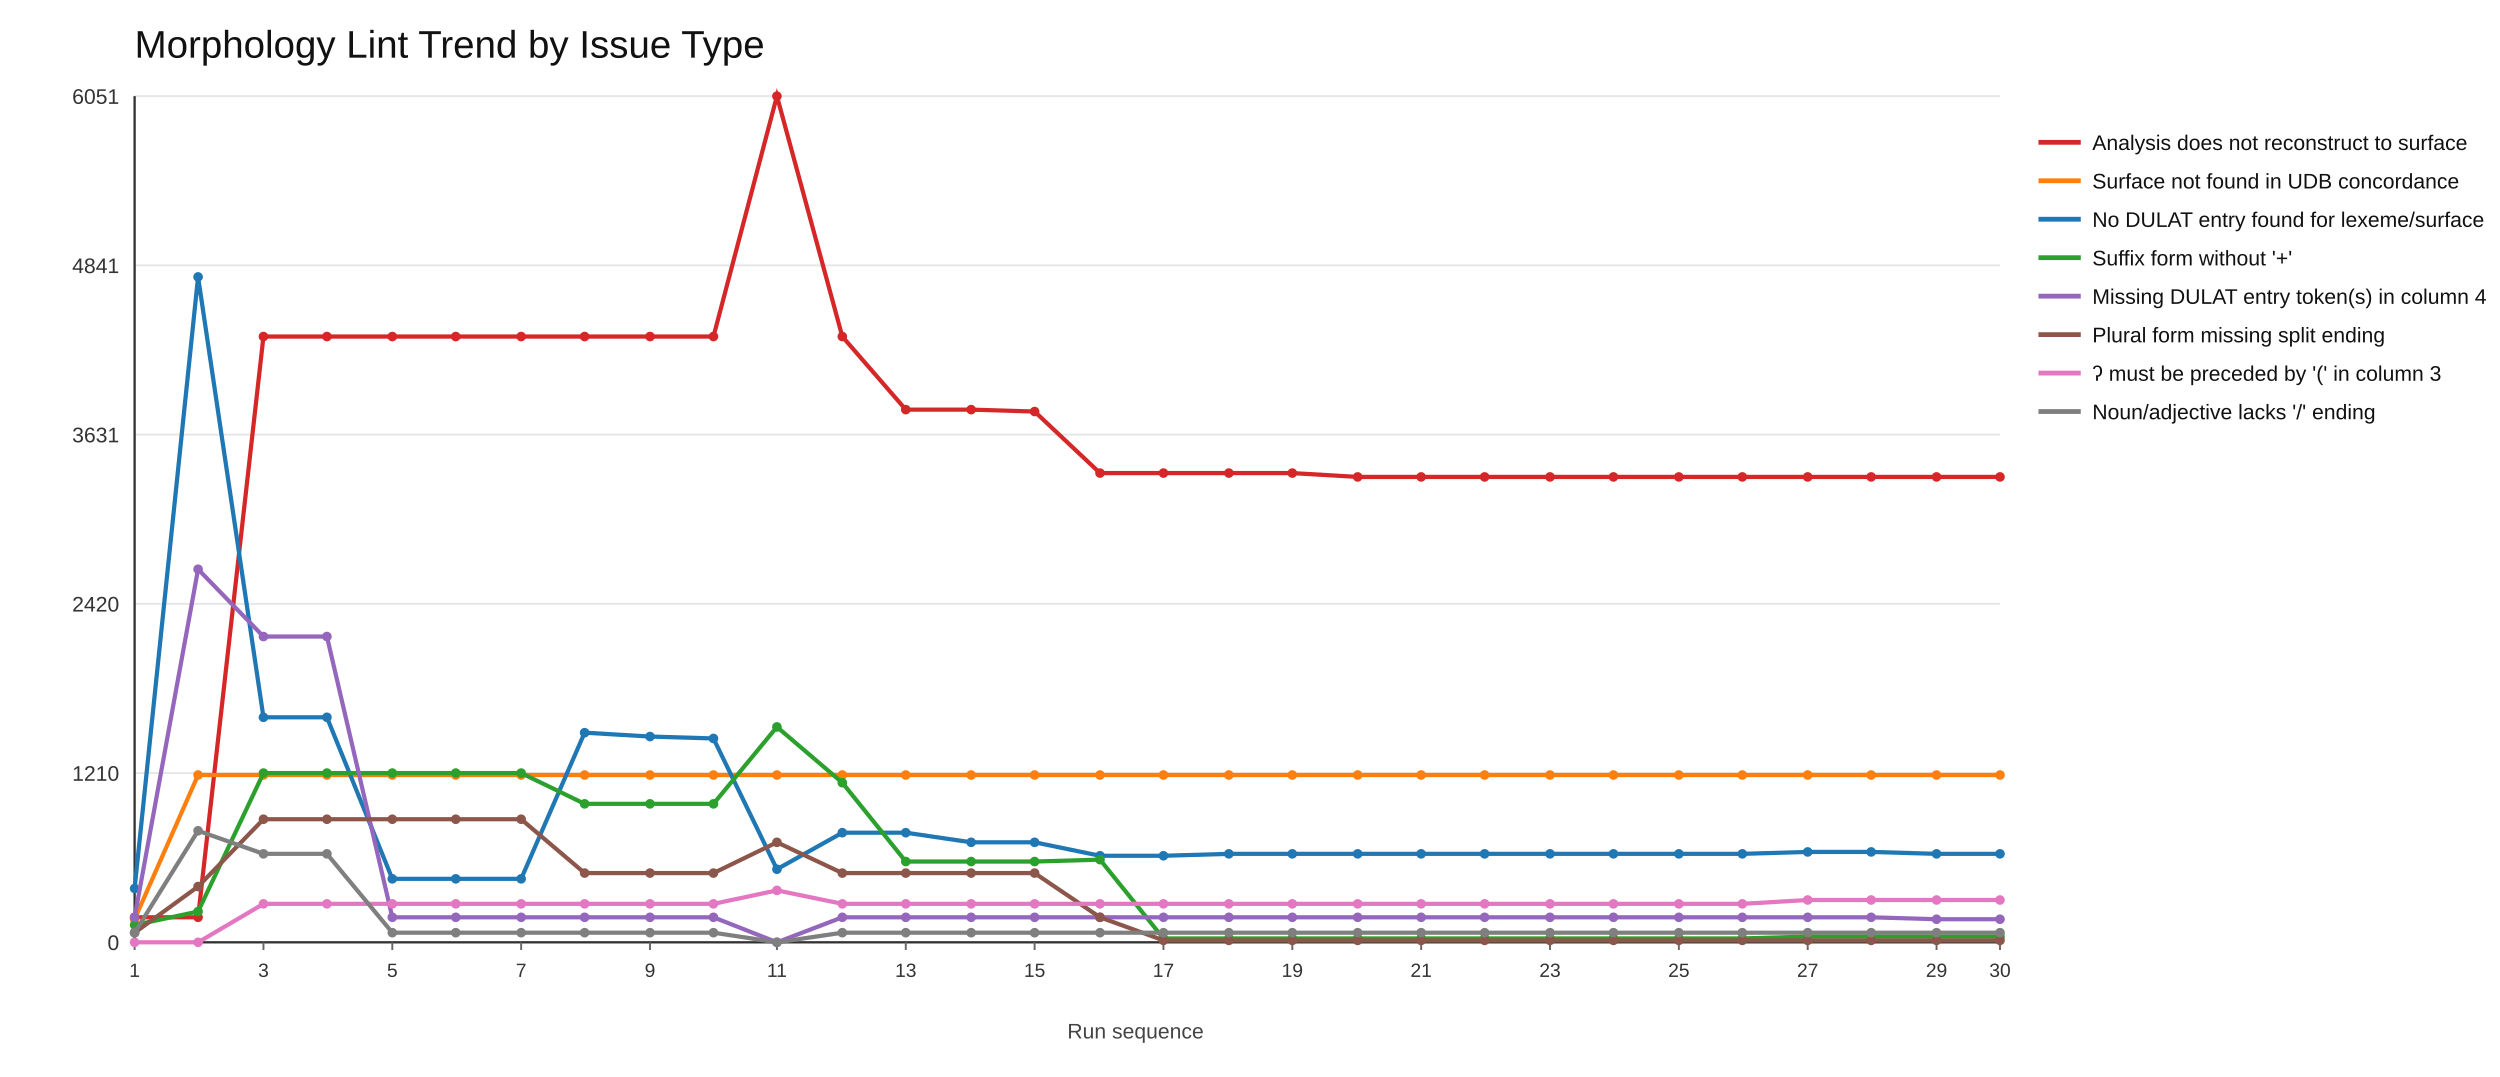
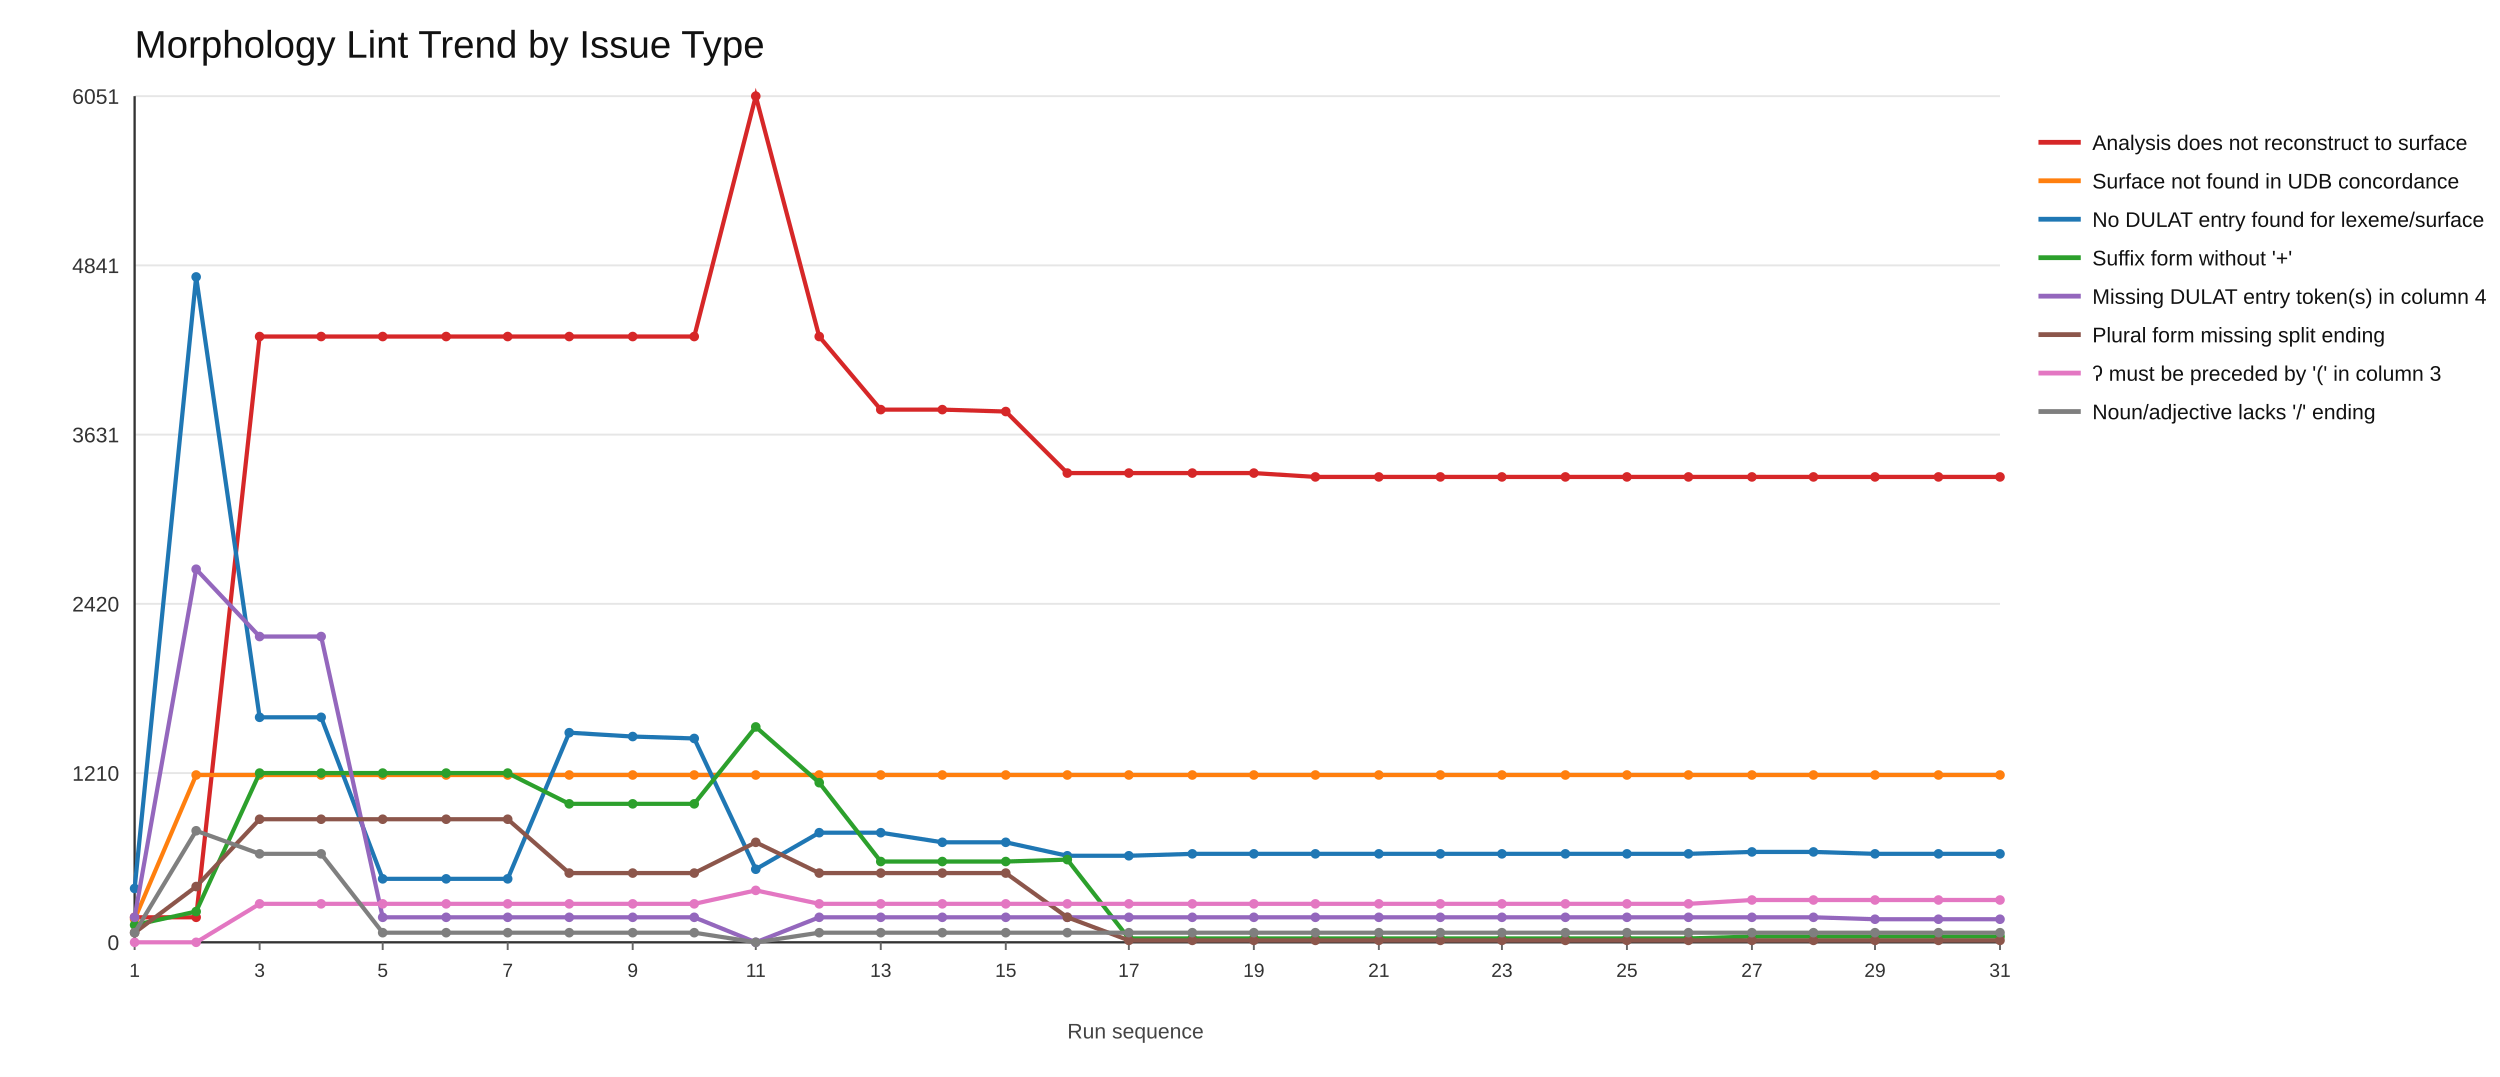
<svg xmlns="http://www.w3.org/2000/svg" width="1300" height="560">
  <rect x="0" y="0" width="1300" height="560" fill="#ffffff" />
  <text x="70" y="30" font-size="20" font-family="Arial" fill="#111">Morphology Lint Trend by Issue Type</text>
  <line x1="70" y1="490" x2="1040" y2="490" stroke="#e6e6e6" stroke-width="1" />
  <text x="62" y="494" font-size="11" font-family="Arial" fill="#333" text-anchor="end">0</text>
  <line x1="70" y1="402" x2="1040" y2="402" stroke="#e6e6e6" stroke-width="1" />
  <text x="62" y="406" font-size="11" font-family="Arial" fill="#333" text-anchor="end">1210</text>
  <line x1="70" y1="314" x2="1040" y2="314" stroke="#e6e6e6" stroke-width="1" />
  <text x="62" y="318" font-size="11" font-family="Arial" fill="#333" text-anchor="end">2420</text>
  <line x1="70" y1="226" x2="1040" y2="226" stroke="#e6e6e6" stroke-width="1" />
  <text x="62" y="230" font-size="11" font-family="Arial" fill="#333" text-anchor="end">3631</text>
  <line x1="70" y1="138" x2="1040" y2="138" stroke="#e6e6e6" stroke-width="1" />
  <text x="62" y="142" font-size="11" font-family="Arial" fill="#333" text-anchor="end">4841</text>
  <line x1="70" y1="50" x2="1040" y2="50" stroke="#e6e6e6" stroke-width="1" />
  <text x="62" y="54" font-size="11" font-family="Arial" fill="#333" text-anchor="end">6051</text>
  <line x1="70" y1="490" x2="1040" y2="490" stroke="#333" stroke-width="1.2" />
  <line x1="70" y1="50" x2="70" y2="490" stroke="#333" stroke-width="1.2" />
  <line x1="70" y1="490" x2="70" y2="494" stroke="#666" stroke-width="1" />
  <text x="70" y="508" font-size="10" font-family="Arial" fill="#333" text-anchor="middle">1</text>
-   <line x1="137" y1="490" x2="137" y2="494" stroke="#666" stroke-width="1" />
-   <text x="137" y="508" font-size="10" font-family="Arial" fill="#333" text-anchor="middle">3</text>
-   <line x1="204" y1="490" x2="204" y2="494" stroke="#666" stroke-width="1" />
-   <text x="204" y="508" font-size="10" font-family="Arial" fill="#333" text-anchor="middle">5</text>
-   <line x1="271" y1="490" x2="271" y2="494" stroke="#666" stroke-width="1" />
-   <text x="271" y="508" font-size="10" font-family="Arial" fill="#333" text-anchor="middle">7</text>
-   <line x1="338" y1="490" x2="338" y2="494" stroke="#666" stroke-width="1" />
-   <text x="338" y="508" font-size="10" font-family="Arial" fill="#333" text-anchor="middle">9</text>
-   <line x1="404" y1="490" x2="404" y2="494" stroke="#666" stroke-width="1" />
-   <text x="404" y="508" font-size="10" font-family="Arial" fill="#333" text-anchor="middle">11</text>
-   <line x1="471" y1="490" x2="471" y2="494" stroke="#666" stroke-width="1" />
-   <text x="471" y="508" font-size="10" font-family="Arial" fill="#333" text-anchor="middle">13</text>
-   <line x1="538" y1="490" x2="538" y2="494" stroke="#666" stroke-width="1" />
-   <text x="538" y="508" font-size="10" font-family="Arial" fill="#333" text-anchor="middle">15</text>
-   <line x1="605" y1="490" x2="605" y2="494" stroke="#666" stroke-width="1" />
-   <text x="605" y="508" font-size="10" font-family="Arial" fill="#333" text-anchor="middle">17</text>
-   <line x1="672" y1="490" x2="672" y2="494" stroke="#666" stroke-width="1" />
-   <text x="672" y="508" font-size="10" font-family="Arial" fill="#333" text-anchor="middle">19</text>
-   <line x1="739" y1="490" x2="739" y2="494" stroke="#666" stroke-width="1" />
-   <text x="739" y="508" font-size="10" font-family="Arial" fill="#333" text-anchor="middle">21</text>
-   <line x1="806" y1="490" x2="806" y2="494" stroke="#666" stroke-width="1" />
-   <text x="806" y="508" font-size="10" font-family="Arial" fill="#333" text-anchor="middle">23</text>
-   <line x1="873" y1="490" x2="873" y2="494" stroke="#666" stroke-width="1" />
-   <text x="873" y="508" font-size="10" font-family="Arial" fill="#333" text-anchor="middle">25</text>
-   <line x1="940" y1="490" x2="940" y2="494" stroke="#666" stroke-width="1" />
-   <text x="940" y="508" font-size="10" font-family="Arial" fill="#333" text-anchor="middle">27</text>
-   <line x1="1007" y1="490" x2="1007" y2="494" stroke="#666" stroke-width="1" />
-   <text x="1007" y="508" font-size="10" font-family="Arial" fill="#333" text-anchor="middle">29</text>
+   <line x1="135" y1="490" x2="135" y2="494" stroke="#666" stroke-width="1" />
+   <text x="135" y="508" font-size="10" font-family="Arial" fill="#333" text-anchor="middle">3</text>
+   <line x1="199" y1="490" x2="199" y2="494" stroke="#666" stroke-width="1" />
+   <text x="199" y="508" font-size="10" font-family="Arial" fill="#333" text-anchor="middle">5</text>
+   <line x1="264" y1="490" x2="264" y2="494" stroke="#666" stroke-width="1" />
+   <text x="264" y="508" font-size="10" font-family="Arial" fill="#333" text-anchor="middle">7</text>
+   <line x1="329" y1="490" x2="329" y2="494" stroke="#666" stroke-width="1" />
+   <text x="329" y="508" font-size="10" font-family="Arial" fill="#333" text-anchor="middle">9</text>
+   <line x1="393" y1="490" x2="393" y2="494" stroke="#666" stroke-width="1" />
+   <text x="393" y="508" font-size="10" font-family="Arial" fill="#333" text-anchor="middle">11</text>
+   <line x1="458" y1="490" x2="458" y2="494" stroke="#666" stroke-width="1" />
+   <text x="458" y="508" font-size="10" font-family="Arial" fill="#333" text-anchor="middle">13</text>
+   <line x1="523" y1="490" x2="523" y2="494" stroke="#666" stroke-width="1" />
+   <text x="523" y="508" font-size="10" font-family="Arial" fill="#333" text-anchor="middle">15</text>
+   <line x1="587" y1="490" x2="587" y2="494" stroke="#666" stroke-width="1" />
+   <text x="587" y="508" font-size="10" font-family="Arial" fill="#333" text-anchor="middle">17</text>
+   <line x1="652" y1="490" x2="652" y2="494" stroke="#666" stroke-width="1" />
+   <text x="652" y="508" font-size="10" font-family="Arial" fill="#333" text-anchor="middle">19</text>
+   <line x1="717" y1="490" x2="717" y2="494" stroke="#666" stroke-width="1" />
+   <text x="717" y="508" font-size="10" font-family="Arial" fill="#333" text-anchor="middle">21</text>
+   <line x1="781" y1="490" x2="781" y2="494" stroke="#666" stroke-width="1" />
+   <text x="781" y="508" font-size="10" font-family="Arial" fill="#333" text-anchor="middle">23</text>
+   <line x1="846" y1="490" x2="846" y2="494" stroke="#666" stroke-width="1" />
+   <text x="846" y="508" font-size="10" font-family="Arial" fill="#333" text-anchor="middle">25</text>
+   <line x1="911" y1="490" x2="911" y2="494" stroke="#666" stroke-width="1" />
+   <text x="911" y="508" font-size="10" font-family="Arial" fill="#333" text-anchor="middle">27</text>
+   <line x1="975" y1="490" x2="975" y2="494" stroke="#666" stroke-width="1" />
+   <text x="975" y="508" font-size="10" font-family="Arial" fill="#333" text-anchor="middle">29</text>
  <line x1="1040" y1="490" x2="1040" y2="494" stroke="#666" stroke-width="1" />
-   <text x="1040" y="508" font-size="10" font-family="Arial" fill="#333" text-anchor="middle">30</text>
-   <polyline fill="none" stroke="#d62728" stroke-width="2.2" points="70,477 103,477 137,175 170,175 204,175 237,175 271,175 304,175 338,175 371,175 404,50 438,175 471,213 505,213 538,214 572,246 605,246 639,246 672,246 706,248 739,248 772,248 806,248 839,248 873,248 906,248 940,248 973,248 1007,248 1040,248" />
+   <text x="1040" y="508" font-size="10" font-family="Arial" fill="#333" text-anchor="middle">31</text>
+   <polyline fill="none" stroke="#d62728" stroke-width="2.2" points="70,477 102,477 135,175 167,175 199,175 232,175 264,175 296,175 329,175 361,175 393,50 426,175 458,213 490,213 523,214 555,246 587,246 620,246 652,246 684,248 717,248 749,248 781,248 814,248 846,248 878,248 911,248 943,248 975,248 1008,248 1040,248" />
  <circle cx="70" cy="477" r="2.5" fill="#d62728" />
-   <circle cx="103" cy="477" r="2.5" fill="#d62728" />
-   <circle cx="137" cy="175" r="2.5" fill="#d62728" />
-   <circle cx="170" cy="175" r="2.5" fill="#d62728" />
-   <circle cx="204" cy="175" r="2.5" fill="#d62728" />
-   <circle cx="237" cy="175" r="2.5" fill="#d62728" />
-   <circle cx="271" cy="175" r="2.5" fill="#d62728" />
-   <circle cx="304" cy="175" r="2.5" fill="#d62728" />
-   <circle cx="338" cy="175" r="2.5" fill="#d62728" />
-   <circle cx="371" cy="175" r="2.5" fill="#d62728" />
-   <circle cx="404" cy="50" r="2.5" fill="#d62728" />
-   <circle cx="438" cy="175" r="2.5" fill="#d62728" />
-   <circle cx="471" cy="213" r="2.5" fill="#d62728" />
-   <circle cx="505" cy="213" r="2.5" fill="#d62728" />
-   <circle cx="538" cy="214" r="2.5" fill="#d62728" />
-   <circle cx="572" cy="246" r="2.5" fill="#d62728" />
-   <circle cx="605" cy="246" r="2.5" fill="#d62728" />
-   <circle cx="639" cy="246" r="2.5" fill="#d62728" />
-   <circle cx="672" cy="246" r="2.5" fill="#d62728" />
-   <circle cx="706" cy="248" r="2.5" fill="#d62728" />
-   <circle cx="739" cy="248" r="2.5" fill="#d62728" />
-   <circle cx="772" cy="248" r="2.5" fill="#d62728" />
-   <circle cx="806" cy="248" r="2.5" fill="#d62728" />
-   <circle cx="839" cy="248" r="2.5" fill="#d62728" />
-   <circle cx="873" cy="248" r="2.5" fill="#d62728" />
-   <circle cx="906" cy="248" r="2.5" fill="#d62728" />
-   <circle cx="940" cy="248" r="2.5" fill="#d62728" />
-   <circle cx="973" cy="248" r="2.5" fill="#d62728" />
-   <circle cx="1007" cy="248" r="2.5" fill="#d62728" />
+   <circle cx="102" cy="477" r="2.5" fill="#d62728" />
+   <circle cx="135" cy="175" r="2.5" fill="#d62728" />
+   <circle cx="167" cy="175" r="2.5" fill="#d62728" />
+   <circle cx="199" cy="175" r="2.5" fill="#d62728" />
+   <circle cx="232" cy="175" r="2.5" fill="#d62728" />
+   <circle cx="264" cy="175" r="2.5" fill="#d62728" />
+   <circle cx="296" cy="175" r="2.5" fill="#d62728" />
+   <circle cx="329" cy="175" r="2.5" fill="#d62728" />
+   <circle cx="361" cy="175" r="2.5" fill="#d62728" />
+   <circle cx="393" cy="50" r="2.5" fill="#d62728" />
+   <circle cx="426" cy="175" r="2.5" fill="#d62728" />
+   <circle cx="458" cy="213" r="2.5" fill="#d62728" />
+   <circle cx="490" cy="213" r="2.5" fill="#d62728" />
+   <circle cx="523" cy="214" r="2.5" fill="#d62728" />
+   <circle cx="555" cy="246" r="2.5" fill="#d62728" />
+   <circle cx="587" cy="246" r="2.5" fill="#d62728" />
+   <circle cx="620" cy="246" r="2.5" fill="#d62728" />
+   <circle cx="652" cy="246" r="2.5" fill="#d62728" />
+   <circle cx="684" cy="248" r="2.5" fill="#d62728" />
+   <circle cx="717" cy="248" r="2.5" fill="#d62728" />
+   <circle cx="749" cy="248" r="2.5" fill="#d62728" />
+   <circle cx="781" cy="248" r="2.5" fill="#d62728" />
+   <circle cx="814" cy="248" r="2.5" fill="#d62728" />
+   <circle cx="846" cy="248" r="2.5" fill="#d62728" />
+   <circle cx="878" cy="248" r="2.5" fill="#d62728" />
+   <circle cx="911" cy="248" r="2.5" fill="#d62728" />
+   <circle cx="943" cy="248" r="2.5" fill="#d62728" />
+   <circle cx="975" cy="248" r="2.5" fill="#d62728" />
+   <circle cx="1008" cy="248" r="2.5" fill="#d62728" />
  <circle cx="1040" cy="248" r="2.5" fill="#d62728" />
  <line x1="1060" y1="74" x2="1082" y2="74" stroke="#d62728" stroke-width="2.5" />
  <text x="1088" y="78" font-size="11" font-family="Arial" fill="#111">Analysis does not reconstruct to surface</text>
-   <polyline fill="none" stroke="#ff7f0e" stroke-width="2.2" points="70,478 103,403 137,403 170,403 204,403 237,403 271,403 304,403 338,403 371,403 404,403 438,403 471,403 505,403 538,403 572,403 605,403 639,403 672,403 706,403 739,403 772,403 806,403 839,403 873,403 906,403 940,403 973,403 1007,403 1040,403" />
+   <polyline fill="none" stroke="#ff7f0e" stroke-width="2.2" points="70,478 102,403 135,403 167,403 199,403 232,403 264,403 296,403 329,403 361,403 393,403 426,403 458,403 490,403 523,403 555,403 587,403 620,403 652,403 684,403 717,403 749,403 781,403 814,403 846,403 878,403 911,403 943,403 975,403 1008,403 1040,403" />
  <circle cx="70" cy="478" r="2.5" fill="#ff7f0e" />
-   <circle cx="103" cy="403" r="2.5" fill="#ff7f0e" />
-   <circle cx="137" cy="403" r="2.5" fill="#ff7f0e" />
-   <circle cx="170" cy="403" r="2.5" fill="#ff7f0e" />
-   <circle cx="204" cy="403" r="2.5" fill="#ff7f0e" />
-   <circle cx="237" cy="403" r="2.5" fill="#ff7f0e" />
-   <circle cx="271" cy="403" r="2.5" fill="#ff7f0e" />
-   <circle cx="304" cy="403" r="2.5" fill="#ff7f0e" />
-   <circle cx="338" cy="403" r="2.5" fill="#ff7f0e" />
-   <circle cx="371" cy="403" r="2.5" fill="#ff7f0e" />
-   <circle cx="404" cy="403" r="2.5" fill="#ff7f0e" />
-   <circle cx="438" cy="403" r="2.5" fill="#ff7f0e" />
-   <circle cx="471" cy="403" r="2.5" fill="#ff7f0e" />
-   <circle cx="505" cy="403" r="2.5" fill="#ff7f0e" />
-   <circle cx="538" cy="403" r="2.5" fill="#ff7f0e" />
-   <circle cx="572" cy="403" r="2.5" fill="#ff7f0e" />
-   <circle cx="605" cy="403" r="2.5" fill="#ff7f0e" />
-   <circle cx="639" cy="403" r="2.5" fill="#ff7f0e" />
-   <circle cx="672" cy="403" r="2.5" fill="#ff7f0e" />
-   <circle cx="706" cy="403" r="2.5" fill="#ff7f0e" />
-   <circle cx="739" cy="403" r="2.5" fill="#ff7f0e" />
-   <circle cx="772" cy="403" r="2.5" fill="#ff7f0e" />
-   <circle cx="806" cy="403" r="2.5" fill="#ff7f0e" />
-   <circle cx="839" cy="403" r="2.5" fill="#ff7f0e" />
-   <circle cx="873" cy="403" r="2.5" fill="#ff7f0e" />
-   <circle cx="906" cy="403" r="2.5" fill="#ff7f0e" />
-   <circle cx="940" cy="403" r="2.5" fill="#ff7f0e" />
-   <circle cx="973" cy="403" r="2.5" fill="#ff7f0e" />
-   <circle cx="1007" cy="403" r="2.5" fill="#ff7f0e" />
+   <circle cx="102" cy="403" r="2.5" fill="#ff7f0e" />
+   <circle cx="135" cy="403" r="2.5" fill="#ff7f0e" />
+   <circle cx="167" cy="403" r="2.5" fill="#ff7f0e" />
+   <circle cx="199" cy="403" r="2.5" fill="#ff7f0e" />
+   <circle cx="232" cy="403" r="2.5" fill="#ff7f0e" />
+   <circle cx="264" cy="403" r="2.5" fill="#ff7f0e" />
+   <circle cx="296" cy="403" r="2.5" fill="#ff7f0e" />
+   <circle cx="329" cy="403" r="2.5" fill="#ff7f0e" />
+   <circle cx="361" cy="403" r="2.5" fill="#ff7f0e" />
+   <circle cx="393" cy="403" r="2.5" fill="#ff7f0e" />
+   <circle cx="426" cy="403" r="2.5" fill="#ff7f0e" />
+   <circle cx="458" cy="403" r="2.5" fill="#ff7f0e" />
+   <circle cx="490" cy="403" r="2.5" fill="#ff7f0e" />
+   <circle cx="523" cy="403" r="2.5" fill="#ff7f0e" />
+   <circle cx="555" cy="403" r="2.5" fill="#ff7f0e" />
+   <circle cx="587" cy="403" r="2.5" fill="#ff7f0e" />
+   <circle cx="620" cy="403" r="2.5" fill="#ff7f0e" />
+   <circle cx="652" cy="403" r="2.5" fill="#ff7f0e" />
+   <circle cx="684" cy="403" r="2.5" fill="#ff7f0e" />
+   <circle cx="717" cy="403" r="2.5" fill="#ff7f0e" />
+   <circle cx="749" cy="403" r="2.5" fill="#ff7f0e" />
+   <circle cx="781" cy="403" r="2.5" fill="#ff7f0e" />
+   <circle cx="814" cy="403" r="2.5" fill="#ff7f0e" />
+   <circle cx="846" cy="403" r="2.5" fill="#ff7f0e" />
+   <circle cx="878" cy="403" r="2.5" fill="#ff7f0e" />
+   <circle cx="911" cy="403" r="2.5" fill="#ff7f0e" />
+   <circle cx="943" cy="403" r="2.5" fill="#ff7f0e" />
+   <circle cx="975" cy="403" r="2.5" fill="#ff7f0e" />
+   <circle cx="1008" cy="403" r="2.5" fill="#ff7f0e" />
  <circle cx="1040" cy="403" r="2.5" fill="#ff7f0e" />
  <line x1="1060" y1="94" x2="1082" y2="94" stroke="#ff7f0e" stroke-width="2.5" />
  <text x="1088" y="98" font-size="11" font-family="Arial" fill="#111">Surface not found in UDB concordance</text>
-   <polyline fill="none" stroke="#1f77b4" stroke-width="2.2" points="70,462 103,144 137,373 170,373 204,457 237,457 271,457 304,381 338,383 371,384 404,452 438,433 471,433 505,438 538,438 572,445 605,445 639,444 672,444 706,444 739,444 772,444 806,444 839,444 873,444 906,444 940,443 973,443 1007,444 1040,444" />
+   <polyline fill="none" stroke="#1f77b4" stroke-width="2.2" points="70,462 102,144 135,373 167,373 199,457 232,457 264,457 296,381 329,383 361,384 393,452 426,433 458,433 490,438 523,438 555,445 587,445 620,444 652,444 684,444 717,444 749,444 781,444 814,444 846,444 878,444 911,443 943,443 975,444 1008,444 1040,444" />
  <circle cx="70" cy="462" r="2.5" fill="#1f77b4" />
-   <circle cx="103" cy="144" r="2.5" fill="#1f77b4" />
-   <circle cx="137" cy="373" r="2.5" fill="#1f77b4" />
-   <circle cx="170" cy="373" r="2.5" fill="#1f77b4" />
-   <circle cx="204" cy="457" r="2.5" fill="#1f77b4" />
-   <circle cx="237" cy="457" r="2.5" fill="#1f77b4" />
-   <circle cx="271" cy="457" r="2.5" fill="#1f77b4" />
-   <circle cx="304" cy="381" r="2.5" fill="#1f77b4" />
-   <circle cx="338" cy="383" r="2.5" fill="#1f77b4" />
-   <circle cx="371" cy="384" r="2.5" fill="#1f77b4" />
-   <circle cx="404" cy="452" r="2.5" fill="#1f77b4" />
-   <circle cx="438" cy="433" r="2.5" fill="#1f77b4" />
-   <circle cx="471" cy="433" r="2.5" fill="#1f77b4" />
-   <circle cx="505" cy="438" r="2.5" fill="#1f77b4" />
-   <circle cx="538" cy="438" r="2.5" fill="#1f77b4" />
-   <circle cx="572" cy="445" r="2.5" fill="#1f77b4" />
-   <circle cx="605" cy="445" r="2.5" fill="#1f77b4" />
-   <circle cx="639" cy="444" r="2.5" fill="#1f77b4" />
-   <circle cx="672" cy="444" r="2.5" fill="#1f77b4" />
-   <circle cx="706" cy="444" r="2.5" fill="#1f77b4" />
-   <circle cx="739" cy="444" r="2.5" fill="#1f77b4" />
-   <circle cx="772" cy="444" r="2.5" fill="#1f77b4" />
-   <circle cx="806" cy="444" r="2.5" fill="#1f77b4" />
-   <circle cx="839" cy="444" r="2.5" fill="#1f77b4" />
-   <circle cx="873" cy="444" r="2.5" fill="#1f77b4" />
-   <circle cx="906" cy="444" r="2.5" fill="#1f77b4" />
-   <circle cx="940" cy="443" r="2.5" fill="#1f77b4" />
-   <circle cx="973" cy="443" r="2.5" fill="#1f77b4" />
-   <circle cx="1007" cy="444" r="2.5" fill="#1f77b4" />
+   <circle cx="102" cy="144" r="2.5" fill="#1f77b4" />
+   <circle cx="135" cy="373" r="2.5" fill="#1f77b4" />
+   <circle cx="167" cy="373" r="2.5" fill="#1f77b4" />
+   <circle cx="199" cy="457" r="2.5" fill="#1f77b4" />
+   <circle cx="232" cy="457" r="2.5" fill="#1f77b4" />
+   <circle cx="264" cy="457" r="2.5" fill="#1f77b4" />
+   <circle cx="296" cy="381" r="2.5" fill="#1f77b4" />
+   <circle cx="329" cy="383" r="2.5" fill="#1f77b4" />
+   <circle cx="361" cy="384" r="2.5" fill="#1f77b4" />
+   <circle cx="393" cy="452" r="2.5" fill="#1f77b4" />
+   <circle cx="426" cy="433" r="2.5" fill="#1f77b4" />
+   <circle cx="458" cy="433" r="2.5" fill="#1f77b4" />
+   <circle cx="490" cy="438" r="2.5" fill="#1f77b4" />
+   <circle cx="523" cy="438" r="2.5" fill="#1f77b4" />
+   <circle cx="555" cy="445" r="2.5" fill="#1f77b4" />
+   <circle cx="587" cy="445" r="2.5" fill="#1f77b4" />
+   <circle cx="620" cy="444" r="2.5" fill="#1f77b4" />
+   <circle cx="652" cy="444" r="2.5" fill="#1f77b4" />
+   <circle cx="684" cy="444" r="2.5" fill="#1f77b4" />
+   <circle cx="717" cy="444" r="2.5" fill="#1f77b4" />
+   <circle cx="749" cy="444" r="2.5" fill="#1f77b4" />
+   <circle cx="781" cy="444" r="2.5" fill="#1f77b4" />
+   <circle cx="814" cy="444" r="2.5" fill="#1f77b4" />
+   <circle cx="846" cy="444" r="2.5" fill="#1f77b4" />
+   <circle cx="878" cy="444" r="2.5" fill="#1f77b4" />
+   <circle cx="911" cy="443" r="2.5" fill="#1f77b4" />
+   <circle cx="943" cy="443" r="2.5" fill="#1f77b4" />
+   <circle cx="975" cy="444" r="2.5" fill="#1f77b4" />
+   <circle cx="1008" cy="444" r="2.5" fill="#1f77b4" />
  <circle cx="1040" cy="444" r="2.5" fill="#1f77b4" />
  <line x1="1060" y1="114" x2="1082" y2="114" stroke="#1f77b4" stroke-width="2.5" />
  <text x="1088" y="118" font-size="11" font-family="Arial" fill="#111">No DULAT entry found for lexeme/surface</text>
-   <polyline fill="none" stroke="#2ca02c" stroke-width="2.2" points="70,481 103,474 137,402 170,402 204,402 237,402 271,402 304,418 338,418 371,418 404,378 438,407 471,448 505,448 538,448 572,447 605,488 639,488 672,488 706,488 739,488 772,488 806,488 839,488 873,488 906,488 940,487 973,487 1007,487 1040,487" />
+   <polyline fill="none" stroke="#2ca02c" stroke-width="2.2" points="70,481 102,474 135,402 167,402 199,402 232,402 264,402 296,418 329,418 361,418 393,378 426,407 458,448 490,448 523,448 555,447 587,488 620,488 652,488 684,488 717,488 749,488 781,488 814,488 846,488 878,488 911,487 943,487 975,487 1008,487 1040,487" />
  <circle cx="70" cy="481" r="2.5" fill="#2ca02c" />
-   <circle cx="103" cy="474" r="2.5" fill="#2ca02c" />
-   <circle cx="137" cy="402" r="2.5" fill="#2ca02c" />
-   <circle cx="170" cy="402" r="2.5" fill="#2ca02c" />
-   <circle cx="204" cy="402" r="2.5" fill="#2ca02c" />
-   <circle cx="237" cy="402" r="2.5" fill="#2ca02c" />
-   <circle cx="271" cy="402" r="2.5" fill="#2ca02c" />
-   <circle cx="304" cy="418" r="2.5" fill="#2ca02c" />
-   <circle cx="338" cy="418" r="2.5" fill="#2ca02c" />
-   <circle cx="371" cy="418" r="2.5" fill="#2ca02c" />
-   <circle cx="404" cy="378" r="2.5" fill="#2ca02c" />
-   <circle cx="438" cy="407" r="2.5" fill="#2ca02c" />
-   <circle cx="471" cy="448" r="2.5" fill="#2ca02c" />
-   <circle cx="505" cy="448" r="2.5" fill="#2ca02c" />
-   <circle cx="538" cy="448" r="2.5" fill="#2ca02c" />
-   <circle cx="572" cy="447" r="2.5" fill="#2ca02c" />
-   <circle cx="605" cy="488" r="2.5" fill="#2ca02c" />
-   <circle cx="639" cy="488" r="2.5" fill="#2ca02c" />
-   <circle cx="672" cy="488" r="2.5" fill="#2ca02c" />
-   <circle cx="706" cy="488" r="2.5" fill="#2ca02c" />
-   <circle cx="739" cy="488" r="2.5" fill="#2ca02c" />
-   <circle cx="772" cy="488" r="2.5" fill="#2ca02c" />
-   <circle cx="806" cy="488" r="2.5" fill="#2ca02c" />
-   <circle cx="839" cy="488" r="2.5" fill="#2ca02c" />
-   <circle cx="873" cy="488" r="2.5" fill="#2ca02c" />
-   <circle cx="906" cy="488" r="2.5" fill="#2ca02c" />
-   <circle cx="940" cy="487" r="2.5" fill="#2ca02c" />
-   <circle cx="973" cy="487" r="2.5" fill="#2ca02c" />
-   <circle cx="1007" cy="487" r="2.5" fill="#2ca02c" />
+   <circle cx="102" cy="474" r="2.5" fill="#2ca02c" />
+   <circle cx="135" cy="402" r="2.5" fill="#2ca02c" />
+   <circle cx="167" cy="402" r="2.5" fill="#2ca02c" />
+   <circle cx="199" cy="402" r="2.5" fill="#2ca02c" />
+   <circle cx="232" cy="402" r="2.5" fill="#2ca02c" />
+   <circle cx="264" cy="402" r="2.5" fill="#2ca02c" />
+   <circle cx="296" cy="418" r="2.5" fill="#2ca02c" />
+   <circle cx="329" cy="418" r="2.5" fill="#2ca02c" />
+   <circle cx="361" cy="418" r="2.5" fill="#2ca02c" />
+   <circle cx="393" cy="378" r="2.5" fill="#2ca02c" />
+   <circle cx="426" cy="407" r="2.5" fill="#2ca02c" />
+   <circle cx="458" cy="448" r="2.5" fill="#2ca02c" />
+   <circle cx="490" cy="448" r="2.5" fill="#2ca02c" />
+   <circle cx="523" cy="448" r="2.5" fill="#2ca02c" />
+   <circle cx="555" cy="447" r="2.5" fill="#2ca02c" />
+   <circle cx="587" cy="488" r="2.5" fill="#2ca02c" />
+   <circle cx="620" cy="488" r="2.5" fill="#2ca02c" />
+   <circle cx="652" cy="488" r="2.5" fill="#2ca02c" />
+   <circle cx="684" cy="488" r="2.5" fill="#2ca02c" />
+   <circle cx="717" cy="488" r="2.5" fill="#2ca02c" />
+   <circle cx="749" cy="488" r="2.5" fill="#2ca02c" />
+   <circle cx="781" cy="488" r="2.5" fill="#2ca02c" />
+   <circle cx="814" cy="488" r="2.5" fill="#2ca02c" />
+   <circle cx="846" cy="488" r="2.5" fill="#2ca02c" />
+   <circle cx="878" cy="488" r="2.5" fill="#2ca02c" />
+   <circle cx="911" cy="487" r="2.5" fill="#2ca02c" />
+   <circle cx="943" cy="487" r="2.5" fill="#2ca02c" />
+   <circle cx="975" cy="487" r="2.5" fill="#2ca02c" />
+   <circle cx="1008" cy="487" r="2.5" fill="#2ca02c" />
  <circle cx="1040" cy="487" r="2.5" fill="#2ca02c" />
  <line x1="1060" y1="134" x2="1082" y2="134" stroke="#2ca02c" stroke-width="2.5" />
  <text x="1088" y="138" font-size="11" font-family="Arial" fill="#111">Suffix form without '+'</text>
-   <polyline fill="none" stroke="#9467bd" stroke-width="2.2" points="70,477 103,296 137,331 170,331 204,477 237,477 271,477 304,477 338,477 371,477 404,490 438,477 471,477 505,477 538,477 572,477 605,477 639,477 672,477 706,477 739,477 772,477 806,477 839,477 873,477 906,477 940,477 973,477 1007,478 1040,478" />
+   <polyline fill="none" stroke="#9467bd" stroke-width="2.2" points="70,477 102,296 135,331 167,331 199,477 232,477 264,477 296,477 329,477 361,477 393,490 426,477 458,477 490,477 523,477 555,477 587,477 620,477 652,477 684,477 717,477 749,477 781,477 814,477 846,477 878,477 911,477 943,477 975,478 1008,478 1040,478" />
  <circle cx="70" cy="477" r="2.5" fill="#9467bd" />
-   <circle cx="103" cy="296" r="2.5" fill="#9467bd" />
-   <circle cx="137" cy="331" r="2.5" fill="#9467bd" />
-   <circle cx="170" cy="331" r="2.5" fill="#9467bd" />
-   <circle cx="204" cy="477" r="2.5" fill="#9467bd" />
-   <circle cx="237" cy="477" r="2.5" fill="#9467bd" />
-   <circle cx="271" cy="477" r="2.5" fill="#9467bd" />
-   <circle cx="304" cy="477" r="2.5" fill="#9467bd" />
-   <circle cx="338" cy="477" r="2.5" fill="#9467bd" />
-   <circle cx="371" cy="477" r="2.5" fill="#9467bd" />
-   <circle cx="404" cy="490" r="2.5" fill="#9467bd" />
-   <circle cx="438" cy="477" r="2.5" fill="#9467bd" />
-   <circle cx="471" cy="477" r="2.5" fill="#9467bd" />
-   <circle cx="505" cy="477" r="2.5" fill="#9467bd" />
-   <circle cx="538" cy="477" r="2.5" fill="#9467bd" />
-   <circle cx="572" cy="477" r="2.5" fill="#9467bd" />
-   <circle cx="605" cy="477" r="2.5" fill="#9467bd" />
-   <circle cx="639" cy="477" r="2.5" fill="#9467bd" />
-   <circle cx="672" cy="477" r="2.5" fill="#9467bd" />
-   <circle cx="706" cy="477" r="2.5" fill="#9467bd" />
-   <circle cx="739" cy="477" r="2.5" fill="#9467bd" />
-   <circle cx="772" cy="477" r="2.5" fill="#9467bd" />
-   <circle cx="806" cy="477" r="2.5" fill="#9467bd" />
-   <circle cx="839" cy="477" r="2.5" fill="#9467bd" />
-   <circle cx="873" cy="477" r="2.5" fill="#9467bd" />
-   <circle cx="906" cy="477" r="2.5" fill="#9467bd" />
-   <circle cx="940" cy="477" r="2.5" fill="#9467bd" />
-   <circle cx="973" cy="477" r="2.5" fill="#9467bd" />
-   <circle cx="1007" cy="478" r="2.5" fill="#9467bd" />
+   <circle cx="102" cy="296" r="2.5" fill="#9467bd" />
+   <circle cx="135" cy="331" r="2.5" fill="#9467bd" />
+   <circle cx="167" cy="331" r="2.5" fill="#9467bd" />
+   <circle cx="199" cy="477" r="2.5" fill="#9467bd" />
+   <circle cx="232" cy="477" r="2.5" fill="#9467bd" />
+   <circle cx="264" cy="477" r="2.5" fill="#9467bd" />
+   <circle cx="296" cy="477" r="2.5" fill="#9467bd" />
+   <circle cx="329" cy="477" r="2.5" fill="#9467bd" />
+   <circle cx="361" cy="477" r="2.5" fill="#9467bd" />
+   <circle cx="393" cy="490" r="2.5" fill="#9467bd" />
+   <circle cx="426" cy="477" r="2.5" fill="#9467bd" />
+   <circle cx="458" cy="477" r="2.5" fill="#9467bd" />
+   <circle cx="490" cy="477" r="2.5" fill="#9467bd" />
+   <circle cx="523" cy="477" r="2.5" fill="#9467bd" />
+   <circle cx="555" cy="477" r="2.5" fill="#9467bd" />
+   <circle cx="587" cy="477" r="2.5" fill="#9467bd" />
+   <circle cx="620" cy="477" r="2.5" fill="#9467bd" />
+   <circle cx="652" cy="477" r="2.5" fill="#9467bd" />
+   <circle cx="684" cy="477" r="2.5" fill="#9467bd" />
+   <circle cx="717" cy="477" r="2.5" fill="#9467bd" />
+   <circle cx="749" cy="477" r="2.5" fill="#9467bd" />
+   <circle cx="781" cy="477" r="2.5" fill="#9467bd" />
+   <circle cx="814" cy="477" r="2.5" fill="#9467bd" />
+   <circle cx="846" cy="477" r="2.5" fill="#9467bd" />
+   <circle cx="878" cy="477" r="2.5" fill="#9467bd" />
+   <circle cx="911" cy="477" r="2.5" fill="#9467bd" />
+   <circle cx="943" cy="477" r="2.5" fill="#9467bd" />
+   <circle cx="975" cy="478" r="2.5" fill="#9467bd" />
+   <circle cx="1008" cy="478" r="2.5" fill="#9467bd" />
  <circle cx="1040" cy="478" r="2.5" fill="#9467bd" />
  <line x1="1060" y1="154" x2="1082" y2="154" stroke="#9467bd" stroke-width="2.5" />
  <text x="1088" y="158" font-size="11" font-family="Arial" fill="#111">Missing DULAT entry token(s) in column 4</text>
-   <polyline fill="none" stroke="#8c564b" stroke-width="2.2" points="70,485 103,461 137,426 170,426 204,426 237,426 271,426 304,454 338,454 371,454 404,438 438,454 471,454 505,454 538,454 572,477 605,489 639,489 672,489 706,489 739,489 772,489 806,489 839,489 873,489 906,489 940,489 973,489 1007,489 1040,489" />
+   <polyline fill="none" stroke="#8c564b" stroke-width="2.2" points="70,485 102,461 135,426 167,426 199,426 232,426 264,426 296,454 329,454 361,454 393,438 426,454 458,454 490,454 523,454 555,477 587,489 620,489 652,489 684,489 717,489 749,489 781,489 814,489 846,489 878,489 911,489 943,489 975,489 1008,489 1040,489" />
  <circle cx="70" cy="485" r="2.5" fill="#8c564b" />
-   <circle cx="103" cy="461" r="2.5" fill="#8c564b" />
-   <circle cx="137" cy="426" r="2.5" fill="#8c564b" />
-   <circle cx="170" cy="426" r="2.5" fill="#8c564b" />
-   <circle cx="204" cy="426" r="2.5" fill="#8c564b" />
-   <circle cx="237" cy="426" r="2.5" fill="#8c564b" />
-   <circle cx="271" cy="426" r="2.5" fill="#8c564b" />
-   <circle cx="304" cy="454" r="2.5" fill="#8c564b" />
-   <circle cx="338" cy="454" r="2.5" fill="#8c564b" />
-   <circle cx="371" cy="454" r="2.5" fill="#8c564b" />
-   <circle cx="404" cy="438" r="2.5" fill="#8c564b" />
-   <circle cx="438" cy="454" r="2.5" fill="#8c564b" />
-   <circle cx="471" cy="454" r="2.5" fill="#8c564b" />
-   <circle cx="505" cy="454" r="2.5" fill="#8c564b" />
-   <circle cx="538" cy="454" r="2.5" fill="#8c564b" />
-   <circle cx="572" cy="477" r="2.5" fill="#8c564b" />
-   <circle cx="605" cy="489" r="2.5" fill="#8c564b" />
-   <circle cx="639" cy="489" r="2.5" fill="#8c564b" />
-   <circle cx="672" cy="489" r="2.5" fill="#8c564b" />
-   <circle cx="706" cy="489" r="2.5" fill="#8c564b" />
-   <circle cx="739" cy="489" r="2.5" fill="#8c564b" />
-   <circle cx="772" cy="489" r="2.5" fill="#8c564b" />
-   <circle cx="806" cy="489" r="2.5" fill="#8c564b" />
-   <circle cx="839" cy="489" r="2.5" fill="#8c564b" />
-   <circle cx="873" cy="489" r="2.5" fill="#8c564b" />
-   <circle cx="906" cy="489" r="2.5" fill="#8c564b" />
-   <circle cx="940" cy="489" r="2.5" fill="#8c564b" />
-   <circle cx="973" cy="489" r="2.5" fill="#8c564b" />
-   <circle cx="1007" cy="489" r="2.5" fill="#8c564b" />
+   <circle cx="102" cy="461" r="2.5" fill="#8c564b" />
+   <circle cx="135" cy="426" r="2.5" fill="#8c564b" />
+   <circle cx="167" cy="426" r="2.5" fill="#8c564b" />
+   <circle cx="199" cy="426" r="2.5" fill="#8c564b" />
+   <circle cx="232" cy="426" r="2.5" fill="#8c564b" />
+   <circle cx="264" cy="426" r="2.5" fill="#8c564b" />
+   <circle cx="296" cy="454" r="2.5" fill="#8c564b" />
+   <circle cx="329" cy="454" r="2.5" fill="#8c564b" />
+   <circle cx="361" cy="454" r="2.5" fill="#8c564b" />
+   <circle cx="393" cy="438" r="2.5" fill="#8c564b" />
+   <circle cx="426" cy="454" r="2.5" fill="#8c564b" />
+   <circle cx="458" cy="454" r="2.5" fill="#8c564b" />
+   <circle cx="490" cy="454" r="2.5" fill="#8c564b" />
+   <circle cx="523" cy="454" r="2.5" fill="#8c564b" />
+   <circle cx="555" cy="477" r="2.5" fill="#8c564b" />
+   <circle cx="587" cy="489" r="2.5" fill="#8c564b" />
+   <circle cx="620" cy="489" r="2.5" fill="#8c564b" />
+   <circle cx="652" cy="489" r="2.5" fill="#8c564b" />
+   <circle cx="684" cy="489" r="2.5" fill="#8c564b" />
+   <circle cx="717" cy="489" r="2.5" fill="#8c564b" />
+   <circle cx="749" cy="489" r="2.5" fill="#8c564b" />
+   <circle cx="781" cy="489" r="2.5" fill="#8c564b" />
+   <circle cx="814" cy="489" r="2.5" fill="#8c564b" />
+   <circle cx="846" cy="489" r="2.5" fill="#8c564b" />
+   <circle cx="878" cy="489" r="2.5" fill="#8c564b" />
+   <circle cx="911" cy="489" r="2.5" fill="#8c564b" />
+   <circle cx="943" cy="489" r="2.5" fill="#8c564b" />
+   <circle cx="975" cy="489" r="2.5" fill="#8c564b" />
+   <circle cx="1008" cy="489" r="2.5" fill="#8c564b" />
  <circle cx="1040" cy="489" r="2.5" fill="#8c564b" />
  <line x1="1060" y1="174" x2="1082" y2="174" stroke="#8c564b" stroke-width="2.5" />
  <text x="1088" y="178" font-size="11" font-family="Arial" fill="#111">Plural form missing split ending</text>
-   <polyline fill="none" stroke="#e377c2" stroke-width="2.2" points="70,490 103,490 137,470 170,470 204,470 237,470 271,470 304,470 338,470 371,470 404,463 438,470 471,470 505,470 538,470 572,470 605,470 639,470 672,470 706,470 739,470 772,470 806,470 839,470 873,470 906,470 940,468 973,468 1007,468 1040,468" />
+   <polyline fill="none" stroke="#e377c2" stroke-width="2.2" points="70,490 102,490 135,470 167,470 199,470 232,470 264,470 296,470 329,470 361,470 393,463 426,470 458,470 490,470 523,470 555,470 587,470 620,470 652,470 684,470 717,470 749,470 781,470 814,470 846,470 878,470 911,468 943,468 975,468 1008,468 1040,468" />
  <circle cx="70" cy="490" r="2.5" fill="#e377c2" />
-   <circle cx="103" cy="490" r="2.5" fill="#e377c2" />
-   <circle cx="137" cy="470" r="2.5" fill="#e377c2" />
-   <circle cx="170" cy="470" r="2.5" fill="#e377c2" />
-   <circle cx="204" cy="470" r="2.5" fill="#e377c2" />
-   <circle cx="237" cy="470" r="2.5" fill="#e377c2" />
-   <circle cx="271" cy="470" r="2.5" fill="#e377c2" />
-   <circle cx="304" cy="470" r="2.5" fill="#e377c2" />
-   <circle cx="338" cy="470" r="2.5" fill="#e377c2" />
-   <circle cx="371" cy="470" r="2.5" fill="#e377c2" />
-   <circle cx="404" cy="463" r="2.5" fill="#e377c2" />
-   <circle cx="438" cy="470" r="2.5" fill="#e377c2" />
-   <circle cx="471" cy="470" r="2.5" fill="#e377c2" />
-   <circle cx="505" cy="470" r="2.5" fill="#e377c2" />
-   <circle cx="538" cy="470" r="2.5" fill="#e377c2" />
-   <circle cx="572" cy="470" r="2.5" fill="#e377c2" />
-   <circle cx="605" cy="470" r="2.5" fill="#e377c2" />
-   <circle cx="639" cy="470" r="2.5" fill="#e377c2" />
-   <circle cx="672" cy="470" r="2.5" fill="#e377c2" />
-   <circle cx="706" cy="470" r="2.5" fill="#e377c2" />
-   <circle cx="739" cy="470" r="2.5" fill="#e377c2" />
-   <circle cx="772" cy="470" r="2.5" fill="#e377c2" />
-   <circle cx="806" cy="470" r="2.5" fill="#e377c2" />
-   <circle cx="839" cy="470" r="2.5" fill="#e377c2" />
-   <circle cx="873" cy="470" r="2.5" fill="#e377c2" />
-   <circle cx="906" cy="470" r="2.5" fill="#e377c2" />
-   <circle cx="940" cy="468" r="2.5" fill="#e377c2" />
-   <circle cx="973" cy="468" r="2.5" fill="#e377c2" />
-   <circle cx="1007" cy="468" r="2.5" fill="#e377c2" />
+   <circle cx="102" cy="490" r="2.5" fill="#e377c2" />
+   <circle cx="135" cy="470" r="2.5" fill="#e377c2" />
+   <circle cx="167" cy="470" r="2.5" fill="#e377c2" />
+   <circle cx="199" cy="470" r="2.5" fill="#e377c2" />
+   <circle cx="232" cy="470" r="2.5" fill="#e377c2" />
+   <circle cx="264" cy="470" r="2.5" fill="#e377c2" />
+   <circle cx="296" cy="470" r="2.5" fill="#e377c2" />
+   <circle cx="329" cy="470" r="2.5" fill="#e377c2" />
+   <circle cx="361" cy="470" r="2.5" fill="#e377c2" />
+   <circle cx="393" cy="463" r="2.5" fill="#e377c2" />
+   <circle cx="426" cy="470" r="2.5" fill="#e377c2" />
+   <circle cx="458" cy="470" r="2.5" fill="#e377c2" />
+   <circle cx="490" cy="470" r="2.5" fill="#e377c2" />
+   <circle cx="523" cy="470" r="2.5" fill="#e377c2" />
+   <circle cx="555" cy="470" r="2.5" fill="#e377c2" />
+   <circle cx="587" cy="470" r="2.5" fill="#e377c2" />
+   <circle cx="620" cy="470" r="2.5" fill="#e377c2" />
+   <circle cx="652" cy="470" r="2.5" fill="#e377c2" />
+   <circle cx="684" cy="470" r="2.5" fill="#e377c2" />
+   <circle cx="717" cy="470" r="2.5" fill="#e377c2" />
+   <circle cx="749" cy="470" r="2.5" fill="#e377c2" />
+   <circle cx="781" cy="470" r="2.5" fill="#e377c2" />
+   <circle cx="814" cy="470" r="2.5" fill="#e377c2" />
+   <circle cx="846" cy="470" r="2.5" fill="#e377c2" />
+   <circle cx="878" cy="470" r="2.5" fill="#e377c2" />
+   <circle cx="911" cy="468" r="2.5" fill="#e377c2" />
+   <circle cx="943" cy="468" r="2.5" fill="#e377c2" />
+   <circle cx="975" cy="468" r="2.5" fill="#e377c2" />
+   <circle cx="1008" cy="468" r="2.5" fill="#e377c2" />
  <circle cx="1040" cy="468" r="2.5" fill="#e377c2" />
  <line x1="1060" y1="194" x2="1082" y2="194" stroke="#e377c2" stroke-width="2.5" />
  <text x="1088" y="198" font-size="11" font-family="Arial" fill="#111">ʔ must be preceded by '(' in column 3</text>
-   <polyline fill="none" stroke="#7f7f7f" stroke-width="2.2" points="70,485 103,432 137,444 170,444 204,485 237,485 271,485 304,485 338,485 371,485 404,490 438,485 471,485 505,485 538,485 572,485 605,485 639,485 672,485 706,485 739,485 772,485 806,485 839,485 873,485 906,485 940,485 973,485 1007,485 1040,485" />
+   <polyline fill="none" stroke="#7f7f7f" stroke-width="2.2" points="70,485 102,432 135,444 167,444 199,485 232,485 264,485 296,485 329,485 361,485 393,490 426,485 458,485 490,485 523,485 555,485 587,485 620,485 652,485 684,485 717,485 749,485 781,485 814,485 846,485 878,485 911,485 943,485 975,485 1008,485 1040,485" />
  <circle cx="70" cy="485" r="2.5" fill="#7f7f7f" />
-   <circle cx="103" cy="432" r="2.5" fill="#7f7f7f" />
-   <circle cx="137" cy="444" r="2.5" fill="#7f7f7f" />
-   <circle cx="170" cy="444" r="2.5" fill="#7f7f7f" />
-   <circle cx="204" cy="485" r="2.5" fill="#7f7f7f" />
-   <circle cx="237" cy="485" r="2.5" fill="#7f7f7f" />
-   <circle cx="271" cy="485" r="2.5" fill="#7f7f7f" />
-   <circle cx="304" cy="485" r="2.5" fill="#7f7f7f" />
-   <circle cx="338" cy="485" r="2.5" fill="#7f7f7f" />
-   <circle cx="371" cy="485" r="2.5" fill="#7f7f7f" />
-   <circle cx="404" cy="490" r="2.5" fill="#7f7f7f" />
-   <circle cx="438" cy="485" r="2.5" fill="#7f7f7f" />
-   <circle cx="471" cy="485" r="2.5" fill="#7f7f7f" />
-   <circle cx="505" cy="485" r="2.5" fill="#7f7f7f" />
-   <circle cx="538" cy="485" r="2.5" fill="#7f7f7f" />
-   <circle cx="572" cy="485" r="2.5" fill="#7f7f7f" />
-   <circle cx="605" cy="485" r="2.5" fill="#7f7f7f" />
-   <circle cx="639" cy="485" r="2.5" fill="#7f7f7f" />
-   <circle cx="672" cy="485" r="2.5" fill="#7f7f7f" />
-   <circle cx="706" cy="485" r="2.5" fill="#7f7f7f" />
-   <circle cx="739" cy="485" r="2.5" fill="#7f7f7f" />
-   <circle cx="772" cy="485" r="2.5" fill="#7f7f7f" />
-   <circle cx="806" cy="485" r="2.5" fill="#7f7f7f" />
-   <circle cx="839" cy="485" r="2.5" fill="#7f7f7f" />
-   <circle cx="873" cy="485" r="2.5" fill="#7f7f7f" />
-   <circle cx="906" cy="485" r="2.5" fill="#7f7f7f" />
-   <circle cx="940" cy="485" r="2.5" fill="#7f7f7f" />
-   <circle cx="973" cy="485" r="2.5" fill="#7f7f7f" />
-   <circle cx="1007" cy="485" r="2.5" fill="#7f7f7f" />
+   <circle cx="102" cy="432" r="2.5" fill="#7f7f7f" />
+   <circle cx="135" cy="444" r="2.5" fill="#7f7f7f" />
+   <circle cx="167" cy="444" r="2.5" fill="#7f7f7f" />
+   <circle cx="199" cy="485" r="2.5" fill="#7f7f7f" />
+   <circle cx="232" cy="485" r="2.5" fill="#7f7f7f" />
+   <circle cx="264" cy="485" r="2.5" fill="#7f7f7f" />
+   <circle cx="296" cy="485" r="2.5" fill="#7f7f7f" />
+   <circle cx="329" cy="485" r="2.5" fill="#7f7f7f" />
+   <circle cx="361" cy="485" r="2.5" fill="#7f7f7f" />
+   <circle cx="393" cy="490" r="2.5" fill="#7f7f7f" />
+   <circle cx="426" cy="485" r="2.5" fill="#7f7f7f" />
+   <circle cx="458" cy="485" r="2.5" fill="#7f7f7f" />
+   <circle cx="490" cy="485" r="2.5" fill="#7f7f7f" />
+   <circle cx="523" cy="485" r="2.5" fill="#7f7f7f" />
+   <circle cx="555" cy="485" r="2.5" fill="#7f7f7f" />
+   <circle cx="587" cy="485" r="2.5" fill="#7f7f7f" />
+   <circle cx="620" cy="485" r="2.5" fill="#7f7f7f" />
+   <circle cx="652" cy="485" r="2.5" fill="#7f7f7f" />
+   <circle cx="684" cy="485" r="2.5" fill="#7f7f7f" />
+   <circle cx="717" cy="485" r="2.5" fill="#7f7f7f" />
+   <circle cx="749" cy="485" r="2.5" fill="#7f7f7f" />
+   <circle cx="781" cy="485" r="2.5" fill="#7f7f7f" />
+   <circle cx="814" cy="485" r="2.5" fill="#7f7f7f" />
+   <circle cx="846" cy="485" r="2.5" fill="#7f7f7f" />
+   <circle cx="878" cy="485" r="2.5" fill="#7f7f7f" />
+   <circle cx="911" cy="485" r="2.5" fill="#7f7f7f" />
+   <circle cx="943" cy="485" r="2.5" fill="#7f7f7f" />
+   <circle cx="975" cy="485" r="2.5" fill="#7f7f7f" />
+   <circle cx="1008" cy="485" r="2.5" fill="#7f7f7f" />
  <circle cx="1040" cy="485" r="2.5" fill="#7f7f7f" />
  <line x1="1060" y1="214" x2="1082" y2="214" stroke="#7f7f7f" stroke-width="2.5" />
  <text x="1088" y="218" font-size="11" font-family="Arial" fill="#111">Noun/adjective lacks '/' ending</text>
  <text x="555" y="540" font-size="11" font-family="Arial" fill="#444">Run sequence</text>
</svg>
